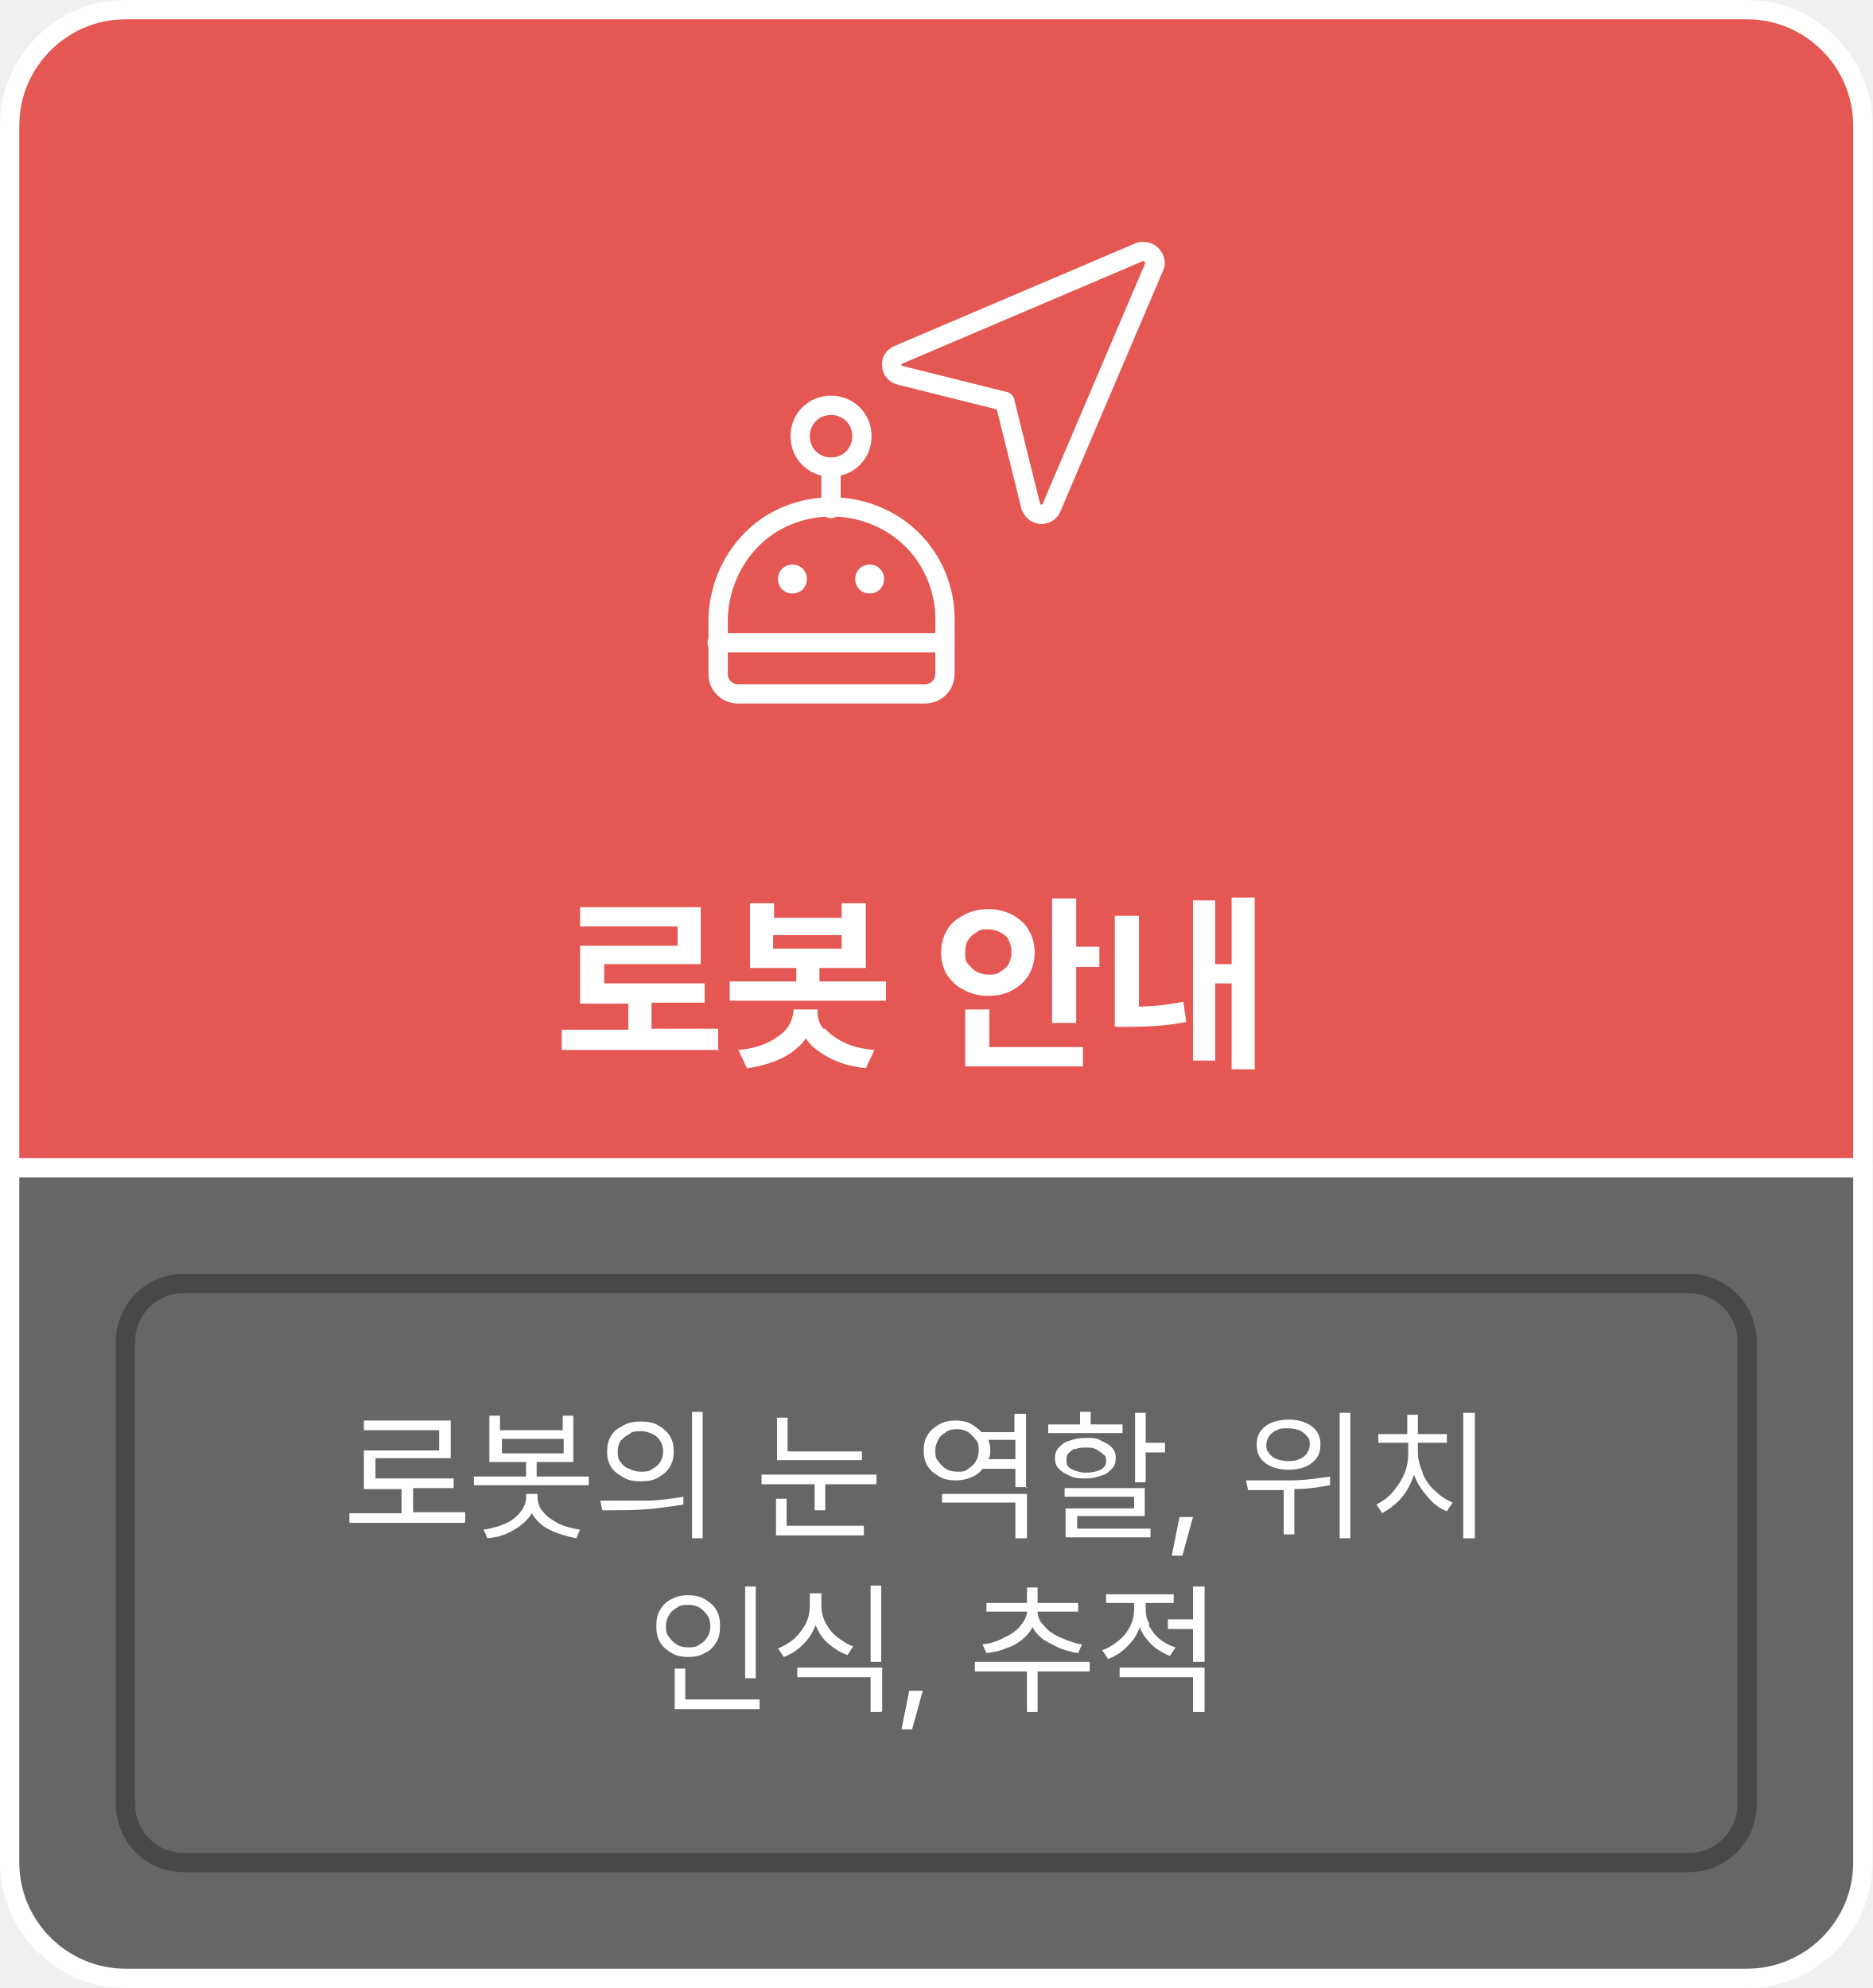
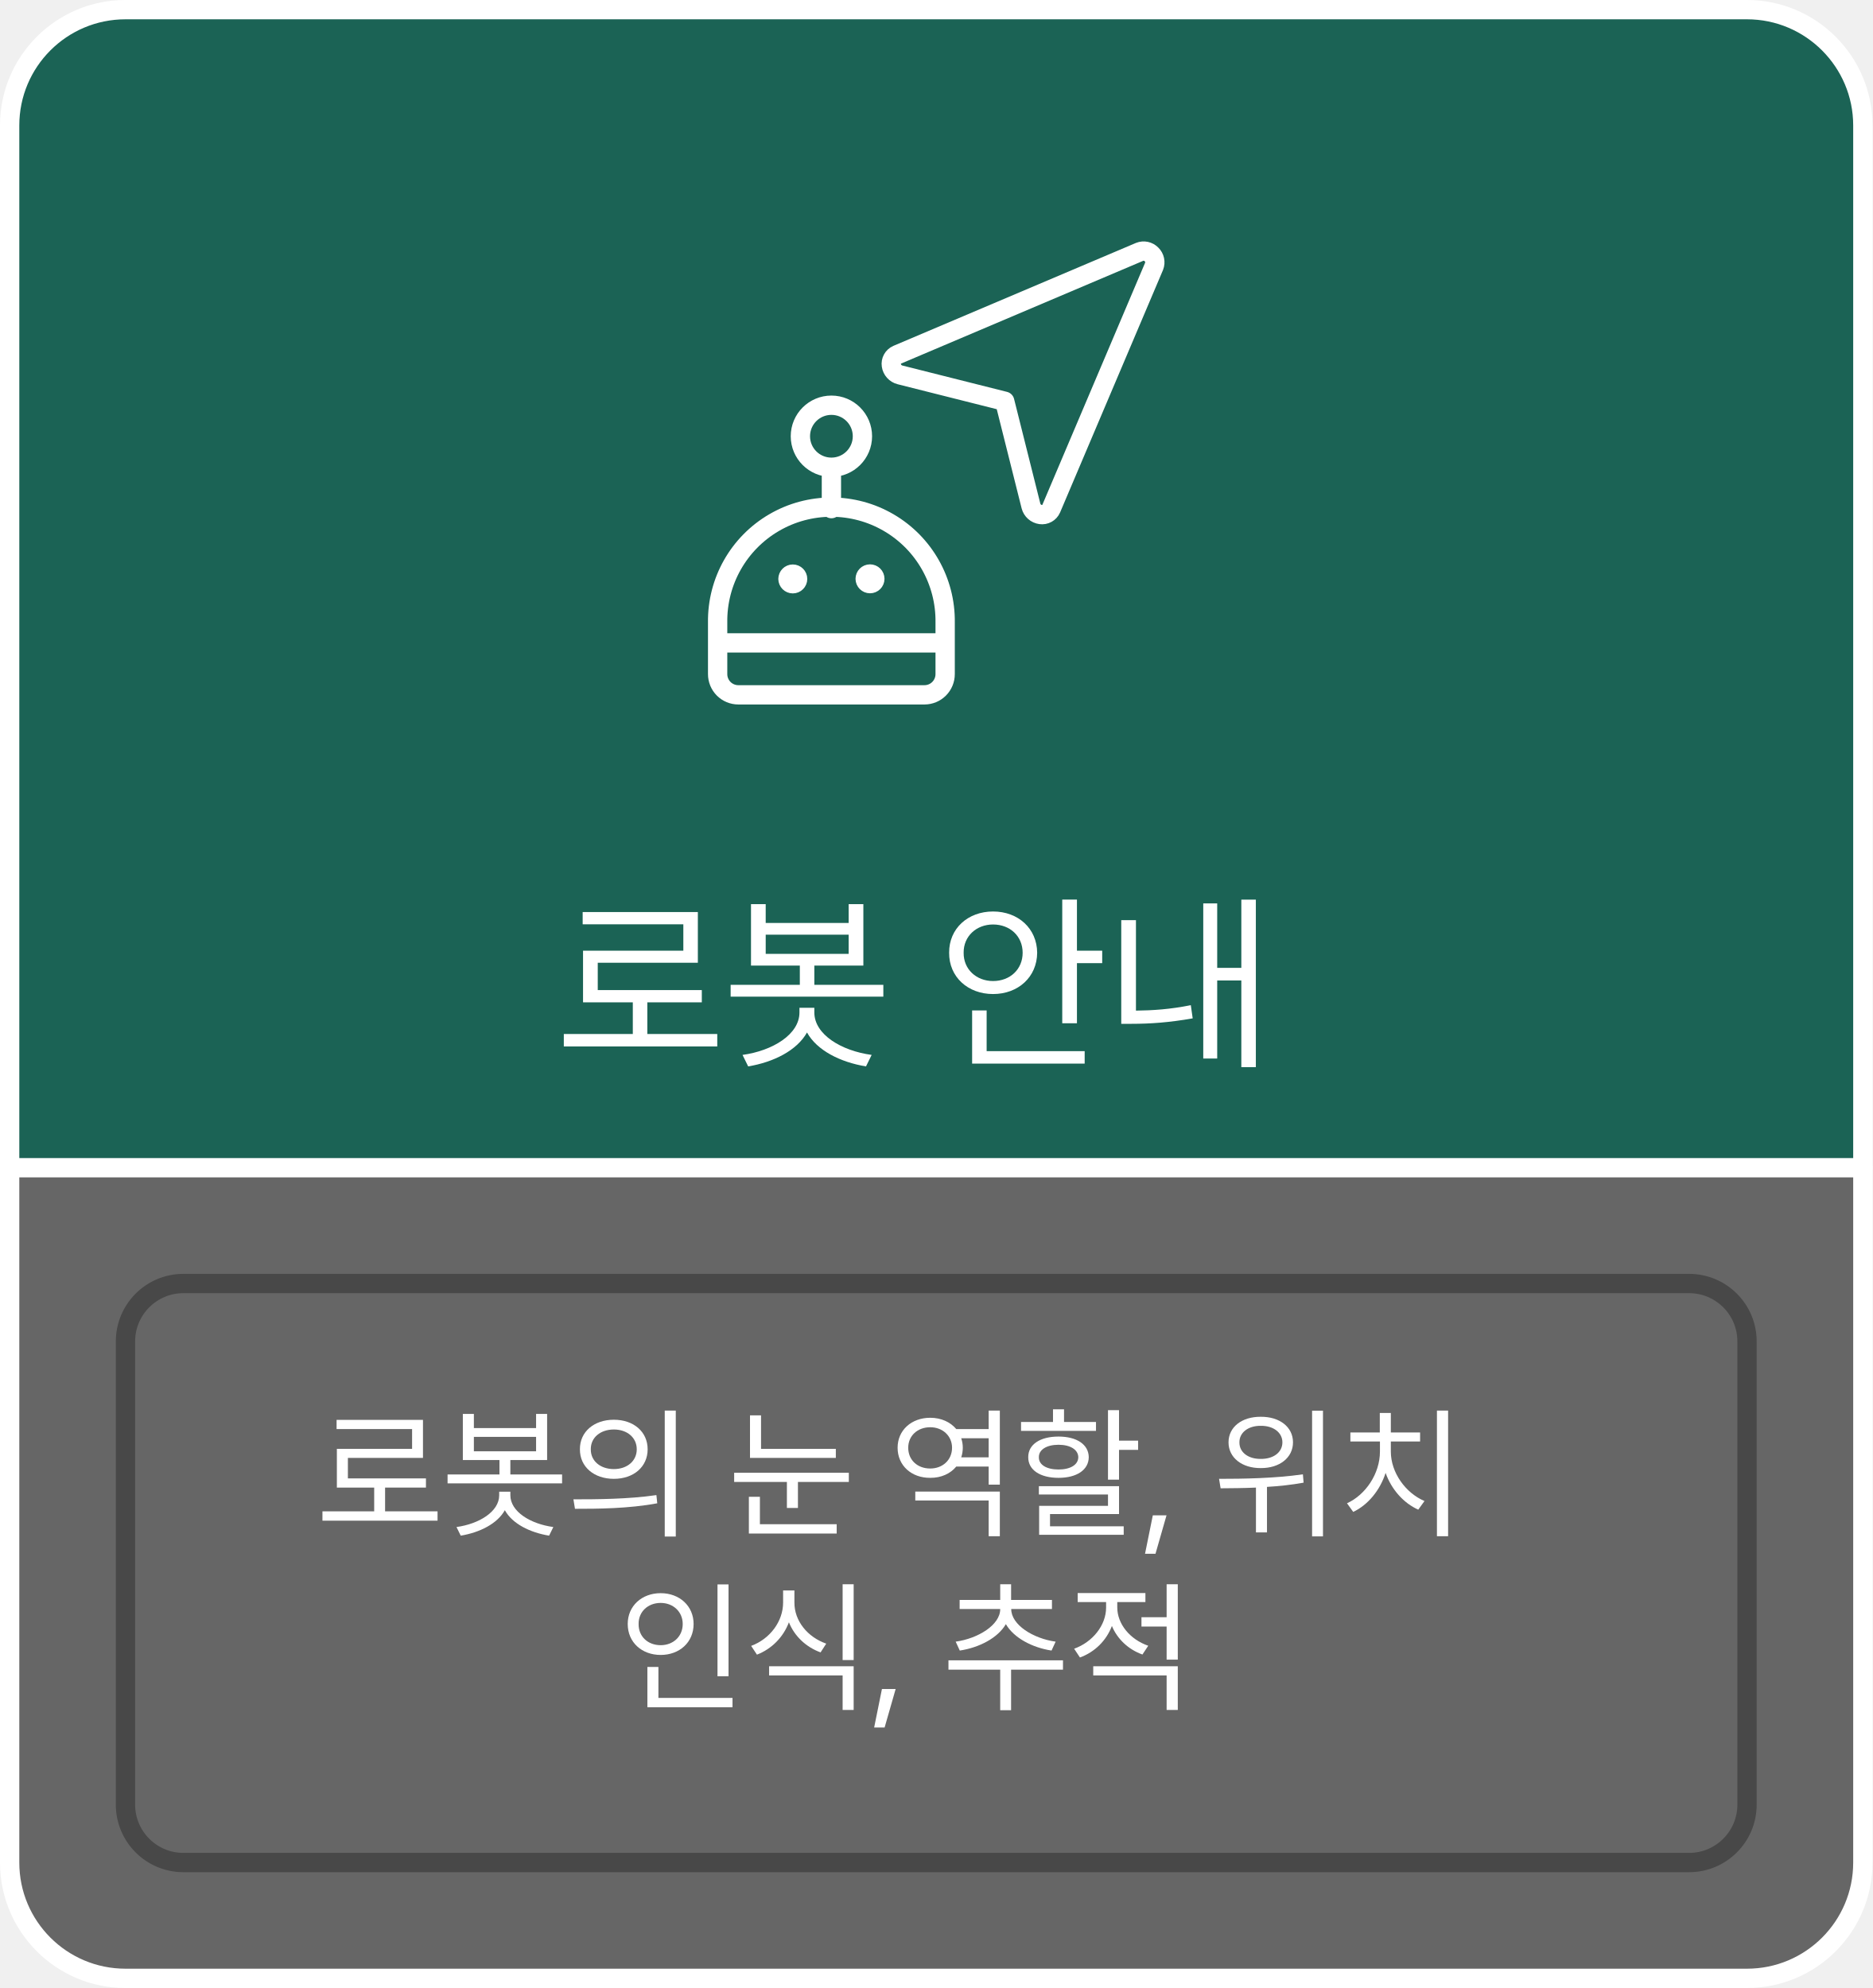
- <svg xmlns="http://www.w3.org/2000/svg" id="_레이어_2" version="1.1" viewBox="0 0 194 206">
-   <defs>
-     <style>
-       .st0 {
-         fill: #fff;
-       }
- 
-       .st1 {
-         stroke: #fff;
-       }
- 
-       .st1, .st2 {
-         fill: none;
-         stroke-linecap: round;
-         stroke-linejoin: round;
-         stroke-width: 2px;
-       }
- 
-       .st3 {
-         isolation: isolate;
-       }
- 
-       .st4 {
-         fill: #666;
-       }
- 
-       .st4, .st5 {
-         fill-rule: evenodd;
-       }
- 
-       .st2 {
-         stroke: #484848;
-       }
- 
-       .st5 {
-         fill: #e55753;
-       }
-     </style>
-   </defs>
-   <g id="_레이어_1-2">
-     <g id="g-root-cp_1_g-1_3_74jmh1vhpw5q-fill">
-       <g id="cp_1_g-1_3_74jmh1vhpw5q-fill">
-         <path class="st5" d="M13,13H1C1,6.4,6.4,1,13,1v12ZM13,1v12h168V1H13ZM193,13h-12V1c6.6,0,12,5.4,12,12ZM193,121H1V13h192v108Z" />
-       </g>
-     </g>
-     <g id="g-root-cp_0_g-0_3_1qd82ft1vhpudc-fill">
-       <g id="cp_0_g-0_3_1qd82ft1vhpudc-fill">
-         <path class="st4" d="M1,193h12v12c-6.6,0-12-5.4-12-12ZM181,205v-12H13v12h168ZM193,193c0,6.6-5.4,12-12,12v-12h12ZM193,121H1v72h192v-72Z" />
-       </g>
-     </g>
-     <g id="g-root-tx_18n73a11vh7lzd-fill">
-       <g id="tx_18n73a11vh7lzd-fill">
-         <g class="st3">
-           <g class="st3">
-             <g class="st3">
-               <path class="st0" d="M74.5,108.8h-16.3v-2.1h6.9v-2.7h-5v-6h10.1v-2h-10.1v-2h12.5v5.9h-10v2h10.4v2h-5.5v2.7h6.9v2.1Z" />
-               <path class="st0" d="M80.1,95.1h7.1v-1.5h2.5v6.7h-4.8v1.4h6.9v2h-16.2v-2h6.9v-1.4h-4.8v-6.7h2.5v1.5ZM85.5,106.6c.4.5,1.1,1,1.9,1.4s1.9.7,3.2.8l-.9,1.9c-1.5-.2-2.7-.5-3.8-1.1s-1.9-1.2-2.4-2c-.6.8-1.4,1.5-2.4,2s-2.3.9-3.7,1.1l-.9-1.9c1.2-.1,2.3-.4,3.1-.8s1.5-.9,1.9-1.4.6-1.1.7-1.7v-.3h2.5v.3c0,.6.2,1.2.6,1.7ZM87.2,98.3v-1.4h-7.1v1.4h7.1Z" />
-               <path class="st0" d="M104.9,94.8c.7.4,1.3.9,1.7,1.6.4.7.6,1.5.6,2.3s-.2,1.6-.6,2.3c-.4.7-1,1.2-1.7,1.6-.7.4-1.6.6-2.5.6s-1.7-.2-2.5-.6-1.3-.9-1.8-1.6c-.4-.7-.6-1.5-.6-2.3s.2-1.6.6-2.3,1-1.2,1.8-1.6c.7-.4,1.6-.6,2.5-.6s1.7.2,2.5.6ZM101.2,96.6c-.4.2-.7.5-.9.8s-.3.8-.3,1.3c0,.5,0,.9.3,1.2s.5.6.9.8.8.3,1.2.3.9,0,1.2-.3c.4-.2.7-.5.9-.8.2-.4.3-.8.3-1.2,0-.5-.1-.9-.3-1.3-.2-.4-.5-.6-.9-.8-.4-.2-.8-.3-1.2-.3-.5,0-.9,0-1.2.3ZM112.2,110.5h-12.2v-5.9h2.5v3.9h9.7v2ZM111.5,98.1h2.4v2.1h-2.4v5.8h-2.5v-12.9h2.5v5.1Z" />
-               <path class="st0" d="M117.9,104.3c1.7,0,3.2-.2,4.7-.5l.3,2.1c-2,.4-4.1.5-6.2.5h-1.2v-11.5h2.5v9.3ZM130,110.8h-2.4v-8.9h-1.7v8h-2.3v-16.6h2.3v6.6h1.7v-6.9h2.4v17.8Z" />
-             </g>
-           </g>
+ <svg xmlns="http://www.w3.org/2000/svg" version="1.1" id="Layer_1" x="0px" y="0px" width="194px" height="206px" viewBox="0 0 194 206" enable-background="new 0 0 194 206" xml:space="preserve">
+   <g id="g-root-cp_1_g-1_3_74jmh1vhpw5q-fill" transform="translate(554, 86)">
+     <g>
+       <g id="cp_1_g-1_3_74jmh1vhpw5q-fill_8_">
+         <g>
+           <path fill="#1B6355" d="M-541-73h-12c0-6.604,5.396-12,12-12V-73z M-541-85v12h168v-12H-541z M-361-73h-12v-12      C-366.384-85-361-79.616-361-73z M-361,35h-192V-73h192V35z" />
        </g>
      </g>
    </g>
-     <g id="g-root-tx_qwjjvd1vh7l6q-fill">
-       <g id="tx_qwjjvd1vh7l6q-fill">
-         <g class="st3">
-           <g class="st3">
-             <g class="st3">
-               <path class="st0" d="M48.1,157.8h-11.9v-1h5.4v-2.5h-3.9v-4h7.8v-2.1h-7.8v-1h9v3.9h-7.8v2.1h8.1v1h-4.2v2.5h5.4v1Z" />
-               <path class="st0" d="M51.9,148.2h6.4v-1.5h1.1v4.8h-3.8v1.5h5.4v.9h-11.9v-.9h5.4v-1.5h-3.8v-4.8h1.1v1.5ZM56.3,156.7c.4.5.9.8,1.6,1.2.7.3,1.4.5,2.2.6l-.4.9c-1-.2-2-.5-2.8-.9s-1.4-1-1.8-1.7c-.4.7-1,1.2-1.8,1.7-.8.5-1.7.8-2.8.9l-.4-.9c.8-.1,1.5-.3,2.2-.6.7-.3,1.2-.7,1.6-1.2.4-.5.6-1,.6-1.5v-.4h1.2v.4c0,.5.2,1.1.6,1.5ZM58.4,150.6v-1.5h-6.4v1.5h6.4Z" />
-               <path class="st0" d="M66.8,155.5c1.4,0,2.7-.2,4-.4v.8c-1.2.2-2.6.4-3.9.5s-2.9.1-4.5.1l-.2-1c1.7,0,3.2,0,4.6,0ZM68.2,147.7c.5.3.9.6,1.2,1.1.3.5.4,1,.4,1.6s-.1,1.1-.4,1.6-.7.8-1.2,1.1-1.1.4-1.8.4-1.3-.1-1.8-.4c-.5-.3-1-.6-1.3-1.1-.3-.5-.4-1-.4-1.6,0-.6.1-1.1.4-1.6.3-.5.7-.8,1.3-1.1.5-.3,1.1-.4,1.8-.4s1.3.1,1.8.4ZM65.2,148.6c-.4.2-.6.4-.9.7-.2.3-.3.7-.3,1.1,0,.4,0,.8.3,1.1.2.3.5.6.9.7.4.2.8.3,1.2.3s.9,0,1.2-.3c.4-.2.6-.4.8-.7.2-.3.3-.7.3-1.1s-.1-.8-.3-1.1c-.2-.3-.5-.6-.8-.7-.4-.2-.8-.3-1.2-.3s-.9,0-1.2.3ZM72.8,159.4h-1.1v-13.1h1.1v13.1Z" />
-               <path class="st0" d="M90.8,153.8h-5.3v2.7h-1.1v-2.7h-5.5v-1h11.9v1ZM89.5,159.1h-9.1v-3.8h1.1v2.8h8v1ZM89.4,151.3h-8.9v-4.4h1.1v3.5h7.7v.9Z" />
-               <path class="st0" d="M106.4,154.1h-1.2v-1.9h-3.4c-.3.4-.7.7-1.2.9-.5.2-1,.3-1.6.3s-1.2-.1-1.7-.4c-.5-.3-.9-.6-1.2-1.1s-.4-1-.4-1.6.1-1.1.4-1.6c.3-.5.7-.8,1.2-1.1.5-.3,1.1-.4,1.7-.4s1.1.1,1.5.3.8.5,1.2.9h3.4v-1.9h1.2v7.7ZM98,148.4c-.3.2-.6.4-.8.8s-.3.7-.3,1.1,0,.8.3,1.1c.2.3.5.6.8.8.3.2.7.3,1.2.3s.8,0,1.1-.3c.3-.2.6-.4.8-.8.2-.3.3-.7.3-1.1s0-.8-.3-1.1c-.2-.3-.5-.6-.8-.8-.3-.2-.7-.3-1.1-.3s-.8,0-1.2.3ZM106.4,159.4h-1.2v-3.7h-7.6v-.9h8.8v4.6ZM105.2,151.2v-2h-2.8c.1.3.2.6.2,1s0,.7-.2,1h2.8Z" />
-               <path class="st0" d="M116.4,148.5h-7.8v-.9h3.3v-1.3h1.1v1.3h3.3v.9ZM114.1,149.3c.5.2.8.4,1.1.7s.4.7.4,1.1c0,.4-.1.8-.4,1.1s-.6.6-1.1.7c-.5.2-1,.3-1.6.3s-1.2,0-1.7-.3c-.5-.2-.8-.4-1.1-.7-.3-.3-.4-.7-.4-1.1,0-.4.1-.8.4-1.1.3-.3.6-.6,1.1-.7.5-.2,1-.3,1.7-.3s1.2,0,1.6.3ZM111.4,150.1c-.3.1-.5.3-.7.5-.2.2-.2.4-.2.7,0,.3,0,.5.2.7.2.2.4.3.7.4.3.1.7.2,1.1.2.6,0,1.1-.1,1.5-.3.4-.2.6-.5.6-.9,0-.3,0-.5-.3-.7-.2-.2-.4-.3-.7-.5s-.7-.2-1.1-.2-.8,0-1.1.2ZM118.7,157.1h-7.1v1.3h7.6v.9h-8.8v-3h7.1v-1.2h-7.2v-.9h8.3v2.9ZM118.7,149.5h2v1h-2v3.1h-1.1v-7.2h1.1v3.2Z" />
-             </g>
-             <g class="st3">
-               <path class="st0" d="M122.5,161.2h-1.1l.8-4h1.4l-1.1,4Z" />
-             </g>
-             <g class="st3">
-               <path class="st0" d="M133.7,153.4c1.4,0,2.8-.2,4.1-.4v.9c-1.1.2-2.3.4-3.7.4v4.7h-1.1v-4.6c-.9,0-2.1,0-3.7,0l-.2-1c1.6,0,3.1,0,4.6,0ZM135.2,147.4c.5.2.9.5,1.2.9.3.4.4.9.4,1.4s-.1,1-.4,1.4c-.3.4-.7.7-1.2.9-.5.2-1.1.3-1.7.3-.6,0-1.2-.1-1.7-.3-.5-.2-.9-.5-1.2-.9-.3-.4-.4-.9-.4-1.4s.1-1,.4-1.4c.3-.4.7-.7,1.2-.9.5-.2,1.1-.3,1.7-.3.6,0,1.2.1,1.7.3ZM132.3,148.2c-.3.1-.6.3-.8.6-.2.3-.3.6-.3.9,0,.3,0,.6.3.9.2.3.5.5.8.6.3.1.7.2,1.1.2.4,0,.8,0,1.2-.2.3-.1.6-.3.8-.6.2-.3.3-.6.3-.9s0-.6-.3-.9-.5-.5-.8-.6c-.3-.1-.7-.2-1.2-.2-.4,0-.8,0-1.1.2ZM139.9,159.4h-1.1v-13h1.1v13Z" />
-               <path class="st0" d="M147.4,152.7c.3.7.7,1.3,1.3,1.8.5.5,1.1.9,1.8,1.2l-.6.9c-.8-.3-1.4-.8-2-1.5s-1.1-1.4-1.4-2.3c-.3.9-.7,1.7-1.3,2.4-.6.7-1.3,1.2-2,1.6l-.6-.9c.6-.3,1.2-.7,1.7-1.3.5-.6.9-1.2,1.2-1.9.3-.7.4-1.4.4-2.2v-1h-3.1v-.9h3v-2h1.1v2h3v.9h-3v1c0,.7.2,1.4.5,2.1ZM152.8,159.4h-1.2v-13h1.2v13Z" />
-             </g>
-           </g>
-           <g class="st3">
-             <g class="st3">
-               <path class="st0" d="M73,165.7c.5.3.9.6,1.2,1.1.3.5.4,1,.4,1.7s-.1,1.2-.4,1.7c-.3.5-.7.9-1.2,1.1-.5.3-1.1.4-1.7.4s-1.2-.1-1.7-.4c-.5-.3-.9-.6-1.2-1.1-.3-.5-.4-1-.4-1.7s.1-1.2.4-1.7c.3-.5.7-.9,1.2-1.1.5-.3,1.1-.4,1.7-.4s1.2.1,1.7.4ZM70.1,166.6c-.3.2-.6.4-.8.8-.2.3-.3.7-.3,1.1,0,.4,0,.8.3,1.1.2.3.5.6.8.8s.7.3,1.2.3.8,0,1.2-.3c.3-.2.6-.4.8-.8.2-.3.3-.7.3-1.1s-.1-.8-.3-1.1-.5-.6-.8-.8c-.3-.2-.7-.3-1.2-.3s-.8,0-1.2.3ZM78.7,177.1h-8.8v-4.2h1.1v3.2h7.7v1ZM78.3,173.9h-1.1v-9.5h1.1v9.5Z" />
-               <path class="st0" d="M85.5,168.1c.3.6.7,1.1,1.2,1.5s1.1.8,1.7,1l-.6.9c-.8-.3-1.4-.7-2-1.2-.6-.5-1-1.2-1.3-1.9-.3.8-.7,1.4-1.3,2-.6.6-1.2,1-2,1.3l-.6-.9c.6-.2,1.2-.6,1.7-1,.5-.5.9-1,1.2-1.6.3-.6.4-1.2.4-1.9v-1.2h1.2v1.2c0,.6.1,1.2.4,1.8ZM91.3,177.4h-1.1v-3.6h-7.6v-1h8.8v4.5ZM91.3,172.2h-1.1v-7.9h1.1v7.9Z" />
-             </g>
-             <g class="st3">
-               <path class="st0" d="M94.5,179.2h-1.1l.8-4h1.4l-1.1,4Z" />
-             </g>
-             <g class="st3">
-               <path class="st0" d="M112.9,173.2h-5.4v4.2h-1.1v-4.2h-5.4v-1h11.9v1ZM108.2,168.5c.4.5,1,.9,1.7,1.2s1.5.6,2.2.7l-.4.9c-.7-.1-1.3-.3-1.9-.5-.6-.3-1.2-.6-1.7-.9-.5-.4-.9-.8-1.1-1.3-.3.5-.6.9-1.1,1.3-.5.4-1,.7-1.7.9-.6.3-1.3.4-2,.5l-.4-.9c.8-.1,1.5-.3,2.2-.7.7-.3,1.3-.7,1.7-1.2.4-.5.7-1,.7-1.5h0s-4.2,0-4.2,0v-.9h4.2v-1.6h1.1v1.6h4.2v.9h-4.2c0,.5.2,1,.7,1.5Z" />
-               <path class="st0" d="M119,168.4c.3.5.6,1,1.1,1.4.5.4,1,.7,1.7.9l-.6.9c-.7-.3-1.4-.7-1.9-1.2-.5-.5-1-1.1-1.2-1.8-.3.8-.7,1.4-1.3,2-.6.6-1.2,1-2,1.3l-.6-.9c.6-.2,1.2-.6,1.7-1,.5-.4.9-.9,1.2-1.5.3-.6.4-1.2.4-1.8v-.6h-2.9v-.9h7v.9h-2.9v.6c0,.6.1,1.1.4,1.6ZM124.8,177.4h-1.2v-3.6h-7.6v-1h8.8v4.5ZM124.8,172.2h-1.2v-3.4h-2.6v-1h2.6v-3.4h1.2v7.8Z" />
-             </g>
-           </g>
+   </g>
+   <g id="g-root-cp_0_g-0_3_1qd82ft1vhpudc-fill" transform="translate(554, 206)">
+     <g id="cp_0_g-0_3_1qd82ft1vhpudc-fill">
+       <g>
+         <path fill="#666666" d="M-553-13h12v12C-547.627-1-553-6.373-553-13z M-373-1v-12h-168v12H-373z M-361-13c0,6.627-5.373,12-12,12     v-12H-361z M-361-85h-192v72h192V-85z" />
+       </g>
+     </g>
+   </g>
+   <g id="g-root-tx__18n73a11vh7lzd-fill" transform="translate(608, 170)">
+     <g id="tx__18n73a11vh7lzd-fill">
+       <g>
+         <g enable-background="new    ">
+           <path fill="#FFFFFF" d="M-533.688-61.566h-15.898v-1.289h7.148v-3.281h-5.156v-5.352h10.391v-2.734h-10.43v-1.27h11.934v5.254      h-10.371v2.832h10.781v1.27h-5.645v3.281h7.246V-61.566z" />
+           <path fill="#FFFFFF" d="M-528.669-74.359h8.594v-1.953h1.523v6.367h-5.078v1.992h7.148v1.23h-15.82v-1.23h7.168v-1.992h-5.059      v-6.367h1.523V-74.359z M-517.692-60.688l-0.586,1.191c-2.666-0.439-5.078-1.65-6.113-3.516      c-1.045,1.865-3.457,3.076-6.094,3.516l-0.586-1.191c3.125-0.43,5.898-2.129,5.898-4.395v-0.488h1.543v0.488      C-523.63-62.816-520.856-61.117-517.692-60.688z M-520.075-71.156v-1.992h-8.594v1.992H-520.075z" />
+           <path fill="#FFFFFF" d="M-500.544-71.273c-0.02,2.52-1.973,4.277-4.57,4.277s-4.57-1.758-4.551-4.277      c-0.02-2.52,1.953-4.277,4.551-4.277S-500.564-73.793-500.544-71.273z M-508.162-71.273c-0.02,1.719,1.328,2.93,3.047,2.93      c1.758,0,3.066-1.211,3.066-2.93s-1.309-2.93-3.066-2.93C-506.833-74.203-508.181-72.992-508.162-71.273z M-495.623-59.789      h-11.66v-5.508h1.504v4.219h10.156V-59.789z M-496.423-71.488h2.617v1.289h-2.617v6.23h-1.523v-12.813h1.523V-71.488z" />
+           <path fill="#FFFFFF" d="M-490.31-65.277c1.729-0.02,3.564-0.137,5.684-0.566l0.195,1.367c-2.422,0.43-4.414,0.566-6.328,0.566      h-1.074v-10.742h1.523V-65.277z M-477.888-59.418h-1.504v-8.984h-2.5v8.086h-1.445v-16.074h1.445v6.68h2.5v-7.07h1.504V-59.418z      " />
        </g>
      </g>
    </g>
-     <g id="g-root-cp_1_g-1_3_74jmh1vhpw5q-stroke">
-       <g id="cp_1_g-1_3_74jmh1vhpw5q-stroke">
-         <path class="st1" d="M13,1C6.4,1,1,6.4,1,13M193,121V13M1,13v108M13,1h168M193,13c0-6.6-5.4-12-12-12" />
-       </g>
-     </g>
-     <g id="g-root-cp_0_g-0_3_1qd82ft1vhpudc-stroke">
-       <g id="cp_0_g-0_3_1qd82ft1vhpudc-stroke">
-         <path class="st1" d="M1,193c0,6.6,5.4,12,12,12M181,205H13M181,205c6.6,0,12-5.4,12-12M193,121v72M1,193v-72M193,121H1" />
-       </g>
-     </g>
-     <g id="g-root-cp_1-3_cell-1-3_1d1rk2h1vhpvya-stroke">
-       <g id="cp_1-3_cell-1-3_1d1rk2h1vhpvya-stroke">
-         <path class="st2" d="M13,145v-6c0-3.3,2.7-6,6-6h6M181,145v36M13,181v-36M25,133h144M13,181v6c0,3.3,2.7,6,6,6h6M181,145v-6c0-3.3-2.7-6-6-6h-6M169,193H25M181,181v6c0,3.3-2.7,6-6,6h-6" />
-       </g>
-     </g>
-     <g id="g-root-ic_navi_i0wjmh1vh68lk-stroke">
-       <g id="ic_navi_i0wjmh1vh68lk-stroke">
-         <path class="st1" d="M97.9,69.8c0,.6-.2,1.1-.6,1.5-.4.4-.9.6-1.5.6h-19.3c-.6,0-1.1-.2-1.5-.6s-.6-.9-.6-1.5v-5.4c0-4.2,2.2-8.2,5.8-10.3,3.7-2.1,8.2-2.1,11.9,0,3.7,2.1,5.9,6.1,5.8,10.3v5.4ZM81.6,60c0,.3.2.5.5.5s.5-.2.5-.5-.2-.5-.5-.5-.5.2-.5.5M89.6,60c0,.3.2.5.5.5s.5-.2.5-.5-.2-.5-.5-.5-.5.2-.5.5M86.1,52.7v-4.3M82.9,45.2c0,1.8,1.4,3.2,3.2,3.2s3.2-1.4,3.2-3.2-1.4-3.2-3.2-3.2-3.2,1.4-3.2,3.2M74.3,66.6h23.6M106.8,52.4c.1.5.5.8,1,.9.5,0,.9-.2,1.1-.6l10.7-25.1c.2-.4,0-.9-.3-1.2-.3-.3-.8-.4-1.2-.3l-25.1,10.7c-.4.2-.7.6-.6,1.1,0,.5.4.9.9,1l10.8,2.7,2.7,10.9h0Z" />
+   </g>
+   <g id="g-root-tx__qwjjvd1vh7l6q-fill" transform="translate(584, 230)">
+     <g id="tx__qwjjvd1vh7l6q-fill">
+       <g>
+         <g enable-background="new    ">
+           <path fill="#FFFFFF" d="M-538.669-72.425h-11.924v-0.967h5.361v-2.461h-3.867v-4.014h7.793v-2.051h-7.822v-0.952h8.95v3.94      h-7.778v2.124h8.086v0.952h-4.233v2.461h5.435V-72.425z" />
+           <path fill="#FFFFFF" d="M-534.904-82.02h6.445v-1.465h1.143v4.775h-3.809v1.494h5.361v0.923h-11.865v-0.923h5.376v-1.494h-3.794      v-4.775h1.143V-82.02z M-526.672-71.766l-0.439,0.894c-2-0.329-3.809-1.237-4.585-2.637c-0.784,1.399-2.593,2.308-4.57,2.637      l-0.439-0.894c2.344-0.322,4.424-1.597,4.424-3.296v-0.366h1.157v0.366C-531.125-73.362-529.045-72.088-526.672-71.766z       M-528.459-79.617v-1.494h-6.445v1.494H-528.459z" />
+           <path fill="#FFFFFF" d="M-515.993-75.076l0.088,0.85c-2.974,0.557-6.182,0.571-8.525,0.571l-0.161-0.981      C-522.189-74.637-518.879-74.651-515.993-75.076z M-516.901-79.822c0,1.816-1.45,3.062-3.501,3.062s-3.53-1.245-3.516-3.062      c-0.015-1.816,1.465-3.062,3.516-3.062S-516.901-81.639-516.901-79.822z M-522.79-79.822c-0.015,1.216,0.996,2.051,2.388,2.051      c1.377,0,2.373-0.835,2.373-2.051s-0.996-2.051-2.373-2.051C-521.794-81.873-522.805-81.038-522.79-79.822z M-513.986-70.784      h-1.143v-13.052h1.143V-70.784z" />
+           <path fill="#FFFFFF" d="M-496.057-76.438h-5.273v2.695h-1.143v-2.695h-5.464v-0.952h11.88V-76.438z M-497.316-71.092h-9.097      V-74.9h1.143v2.842h7.954V-71.092z M-497.404-78.929h-8.892v-4.409h1.143v3.472h7.749V-78.929z" />
+           <path fill="#FFFFFF" d="M-480.412-76.16h-1.158v-1.875h-3.354c-0.608,0.74-1.568,1.18-2.696,1.172      c-1.948,0.015-3.384-1.274-3.384-3.12c0-1.816,1.436-3.105,3.384-3.105c1.121,0,2.081,0.439,2.696,1.172h3.354v-1.919h1.158      V-76.16z M-489.904-79.983c0,1.274,0.952,2.153,2.285,2.153c1.274,0,2.256-0.879,2.256-2.153c0-1.23-0.982-2.124-2.256-2.124      C-488.952-82.107-489.904-81.214-489.904-79.983z M-480.412-70.813h-1.158v-3.706h-7.602v-0.923h8.76V-70.813z M-481.57-78.987      v-1.978h-2.842c0.104,0.308,0.162,0.63,0.162,0.981s-0.059,0.688-0.162,0.996H-481.57z" />
+           <path fill="#FFFFFF" d="M-470.451-81.727h-7.764v-0.923h3.311v-1.318h1.143v1.318h3.311V-81.727z M-471.199-79.002      c-0.014,1.318-1.244,2.139-3.135,2.139c-1.904,0-3.148-0.82-3.135-2.139c-0.014-1.318,1.23-2.139,3.135-2.139      C-472.443-81.141-471.212-80.32-471.199-79.002z M-476.369-79.002c-0.016,0.791,0.805,1.274,2.035,1.274      s2.037-0.483,2.051-1.274c-0.014-0.776-0.82-1.289-2.051-1.289S-476.384-79.778-476.369-79.002z M-468.064-73.113h-7.148v1.274      h7.633v0.879h-8.76v-3.003h7.133v-1.172h-7.162v-0.864h8.305V-73.113z M-468.064-80.716h1.979v0.952h-1.979v3.091h-1.143v-7.207      h1.143V-80.716z" />
+           <path fill="#FFFFFF" d="M-464.285-68.997h-1.084l0.807-3.984h1.42L-464.285-68.997z" />
+           <path fill="#FFFFFF" d="M-449.013-77.229l0.073,0.864c-1.245,0.227-2.542,0.366-3.794,0.439v4.717h-1.143v-4.644      c-1.326,0.059-2.578,0.065-3.662,0.073l-0.161-0.981C-455.253-76.761-451.914-76.805-449.013-77.229z M-450.039-80.54      c0,1.582-1.392,2.681-3.34,2.666c-1.948,0.015-3.34-1.084-3.34-2.666c0-1.597,1.392-2.666,3.34-2.651      C-451.43-83.206-450.039-82.137-450.039-80.54z M-455.59-80.54c-0.015,1.025,0.908,1.729,2.212,1.714      c1.318,0.015,2.241-0.688,2.241-1.714c0-1.011-0.923-1.729-2.241-1.714C-454.682-82.269-455.605-81.551-455.59-80.54z       M-446.933-70.799h-1.128v-13.022h1.128V-70.799z" />
+           <path fill="#FFFFFF" d="M-436.416-74.461l-0.645,0.894c-1.502-0.667-2.775-2.08-3.384-3.809      c-0.586,1.831-1.853,3.333-3.354,4.043l-0.645-0.894c1.934-0.879,3.413-3.076,3.413-5.361v-1.04h-3.062v-0.938h3.047v-2.021      h1.143v2.021h3.032v0.938h-3.032v1.04C-439.902-77.405-438.378-75.296-436.416-74.461z M-433.969-70.813h-1.157v-13.022h1.157      V-70.813z" />
+         </g>
+         <g enable-background="new    ">
+           <path fill="#FFFFFF" d="M-512.139-61.72c0,1.904-1.465,3.208-3.413,3.208s-3.413-1.304-3.413-3.208      c0-1.875,1.465-3.193,3.413-3.193S-512.139-63.595-512.139-61.72z M-517.837-61.72c-0.015,1.304,0.967,2.197,2.285,2.197      c1.289,0,2.285-0.894,2.285-2.197c0-1.274-0.996-2.183-2.285-2.183C-516.87-63.902-517.852-62.994-517.837-61.72z       M-508.11-53.092h-8.818v-4.175h1.143v3.208h7.676V-53.092z M-508.521-56.3h-1.143v-9.521h1.143V-56.3z" />
+           <path fill="#FFFFFF" d="M-498.398-59.684l-0.586,0.908c-1.509-0.549-2.703-1.678-3.281-3.12      c-0.579,1.546-1.787,2.761-3.311,3.354l-0.601-0.908c1.948-0.718,3.311-2.534,3.311-4.497v-1.245h1.172v1.245      C-501.709-62.042-500.332-60.357-498.398-59.684z M-495.557-52.813h-1.143v-3.574h-7.617v-0.952h8.76V-52.813z M-495.557-57.984      h-1.143v-7.852h1.143V-57.984z" />
+           <path fill="#FFFFFF" d="M-492.349-50.997h-1.084l0.806-3.984h1.421L-492.349-50.997z" />
+           <path fill="#FFFFFF" d="M-473.87-56.988h-5.376v4.204h-1.128v-4.204h-5.361v-0.967h11.865V-56.988z M-474.631-59.889      l-0.425,0.923c-2.014-0.308-3.911-1.318-4.731-2.739c-0.835,1.436-2.761,2.432-4.775,2.739l-0.425-0.923      c2.314-0.322,4.614-1.729,4.614-3.369v-0.015h-4.204v-0.938h4.204v-1.626h1.128v1.626h4.233v0.938h-4.219v0.015      C-479.231-61.632-476.96-60.211-474.631-59.889z" />
+           <path fill="#FFFFFF" d="M-465.037-59.464l-0.601,0.908c-1.472-0.527-2.607-1.618-3.164-2.959      c-0.563,1.501-1.765,2.702-3.311,3.267l-0.601-0.908c1.919-0.688,3.311-2.432,3.311-4.263v-0.571h-2.944v-0.938h7.017v0.938      h-2.915v0.557C-468.245-61.734-466.941-60.123-465.037-59.464z M-461.975-52.813h-1.157v-3.574h-7.603v-0.952h8.76V-52.813z       M-461.975-58.028h-1.157v-3.428h-2.607v-0.967h2.607v-3.413h1.157V-58.028z" />
+         </g>
      </g>
    </g>
  </g>
+   <g id="g-root-cp_1_g-1_3_74jmh1vhpw5q-stroke" transform="translate(554, 86)">
+     <g id="cp_1_g-1_3_74jmh1vhpw5q-stroke">
+       <g>
+         <path fill="none" stroke="#FFFFFF" stroke-width="2" stroke-linecap="round" stroke-linejoin="round" d="M-541-85     c-6.627,0-12,5.373-12,12 M-361,35V-73 M-553-73V35 M-541-85h168 M-361-73c0-6.617-5.383-12-12-12" />
+       </g>
+     </g>
+   </g>
+   <g id="g-root-cp_0_g-0_3_1qd82ft1vhpudc-stroke" transform="translate(554, 206)">
+     <g id="cp_0_g-0_3_1qd82ft1vhpudc-stroke">
+       <g>
+         <path fill="none" stroke="#FFFFFF" stroke-width="2" stroke-linecap="round" stroke-linejoin="round" d="M-553-13     c0,6.627,5.373,12,12,12 M-373-1h-168 M-373-1c6.627,0,12-5.373,12-12 M-361-85v72 M-553-13v-72 M-361-85h-192" />
+       </g>
+     </g>
+   </g>
+   <g id="g-root-cp_1-3_cell-1-3_1d1rk2h1vhpvya-stroke" transform="translate(566, 218)">
+     <g id="cp_1-3_cell-1-3_1d1rk2h1vhpvya-stroke">
+       <g>
+         <path fill="none" stroke="#484848" stroke-width="2" stroke-linecap="round" stroke-linejoin="round" d="M-553-73v-6     c0-3.313,2.687-6,6-6h6 M-385-73v36 M-553-37v-36 M-541-85h144 M-553-37v6c0,3.313,2.687,6,6,6h6 M-385-73v-6     c0-3.313-2.688-6-6-6h-6 M-397-25h-144 M-385-37v6c0,3.313-2.688,6-6,6h-6" />
+       </g>
+     </g>
+   </g>
+   <g id="g-root-ic_navi_i0wjmh1vh68lk-stroke" transform="translate(626, 110)">
+     <g id="ic_navi_i0wjmh1vh68lk-stroke">
+       <g>
+         <path fill="none" stroke="#FFFFFF" stroke-width="2" stroke-linecap="round" stroke-linejoin="round" d="M-528.078-40.152     c0.002,0.57-0.223,1.117-0.625,1.521C-529.104-38.227-529.65-38-530.22-38h-19.286c-0.57,0-1.116-0.227-1.519-0.631     c-0.401-0.404-0.626-0.951-0.624-1.521v-5.358c-0.055-4.247,2.179-8.195,5.849-10.335c3.669-2.14,8.205-2.14,11.874,0     s5.903,6.088,5.848,10.335V-40.152z M-544.362-50.01c0,0.276,0.225,0.5,0.5,0.5c0.276,0,0.5-0.224,0.5-0.5     c0-0.276-0.224-0.5-0.5-0.5C-544.138-50.51-544.362-50.286-544.362-50.01 M-536.362-50.022c0,0.276,0.225,0.5,0.5,0.5     c0.276,0,0.5-0.224,0.5-0.5c0-0.276-0.224-0.5-0.5-0.5C-536.138-50.522-536.362-50.298-536.362-50.022 M-539.862-57.296v-4.286      M-543.076-64.796c0,1.775,1.439,3.214,3.214,3.214c1.775,0,3.214-1.439,3.214-3.214c0-1.775-1.438-3.214-3.214-3.214     C-541.637-68.01-543.076-66.571-543.076-64.796 M-551.648-43.38h23.571 M-519.185-57.568c0.121,0.471,0.518,0.821,1,0.886     c0.461,0.068,0.91-0.182,1.096-0.61l10.656-25.108c0.17-0.428,0.064-0.916-0.266-1.236c-0.32-0.332-0.809-0.436-1.236-0.264     l-25.115,10.66c-0.425,0.188-0.671,0.637-0.601,1.096c0.07,0.478,0.421,0.868,0.889,0.988l10.854,2.734L-519.185-57.568z" />
+       </g>
+     </g>
+   </g>
+   <g>
+ </g>
+   <g>
+ </g>
+   <g>
+ </g>
+   <g>
+ </g>
+   <g>
+ </g>
+   <g>
+ </g>
+   <g>
+ </g>
+   <g>
+ </g>
+   <g>
+ </g>
+   <g>
+ </g>
+   <g>
+ </g>
+   <g>
+ </g>
+   <g>
+ </g>
+   <g>
+ </g>
+   <g>
+ </g>
</svg>
